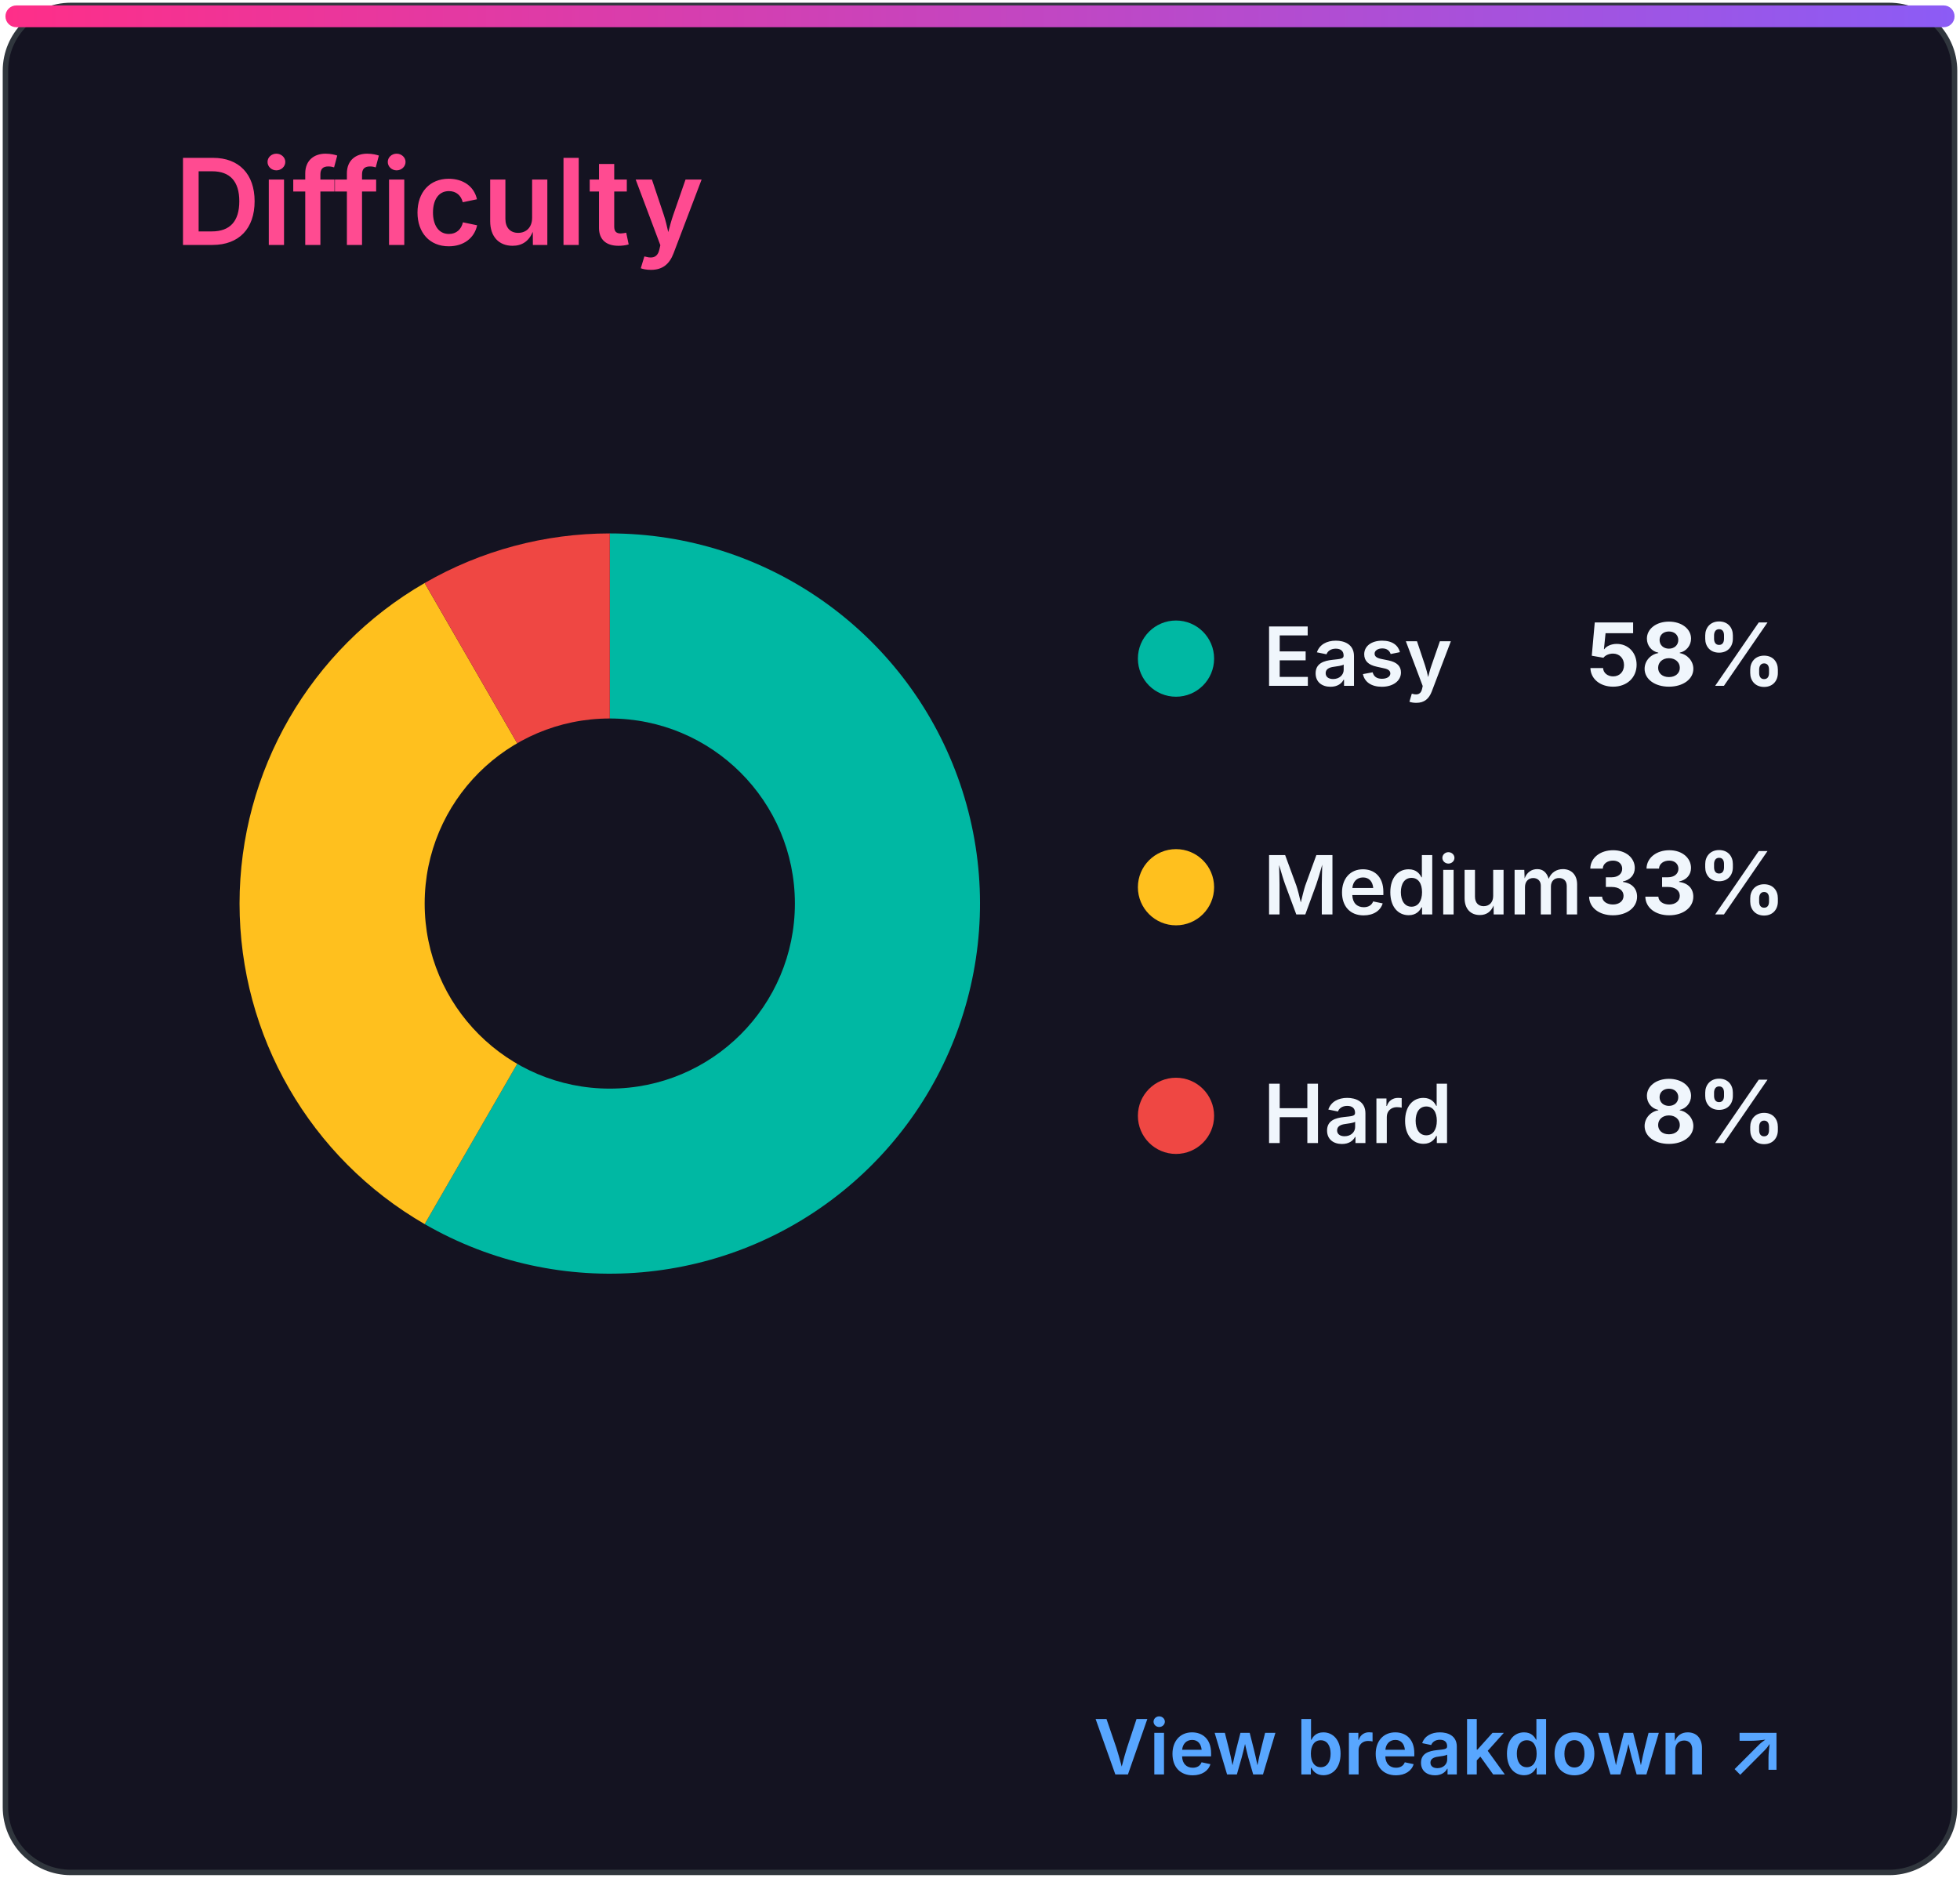
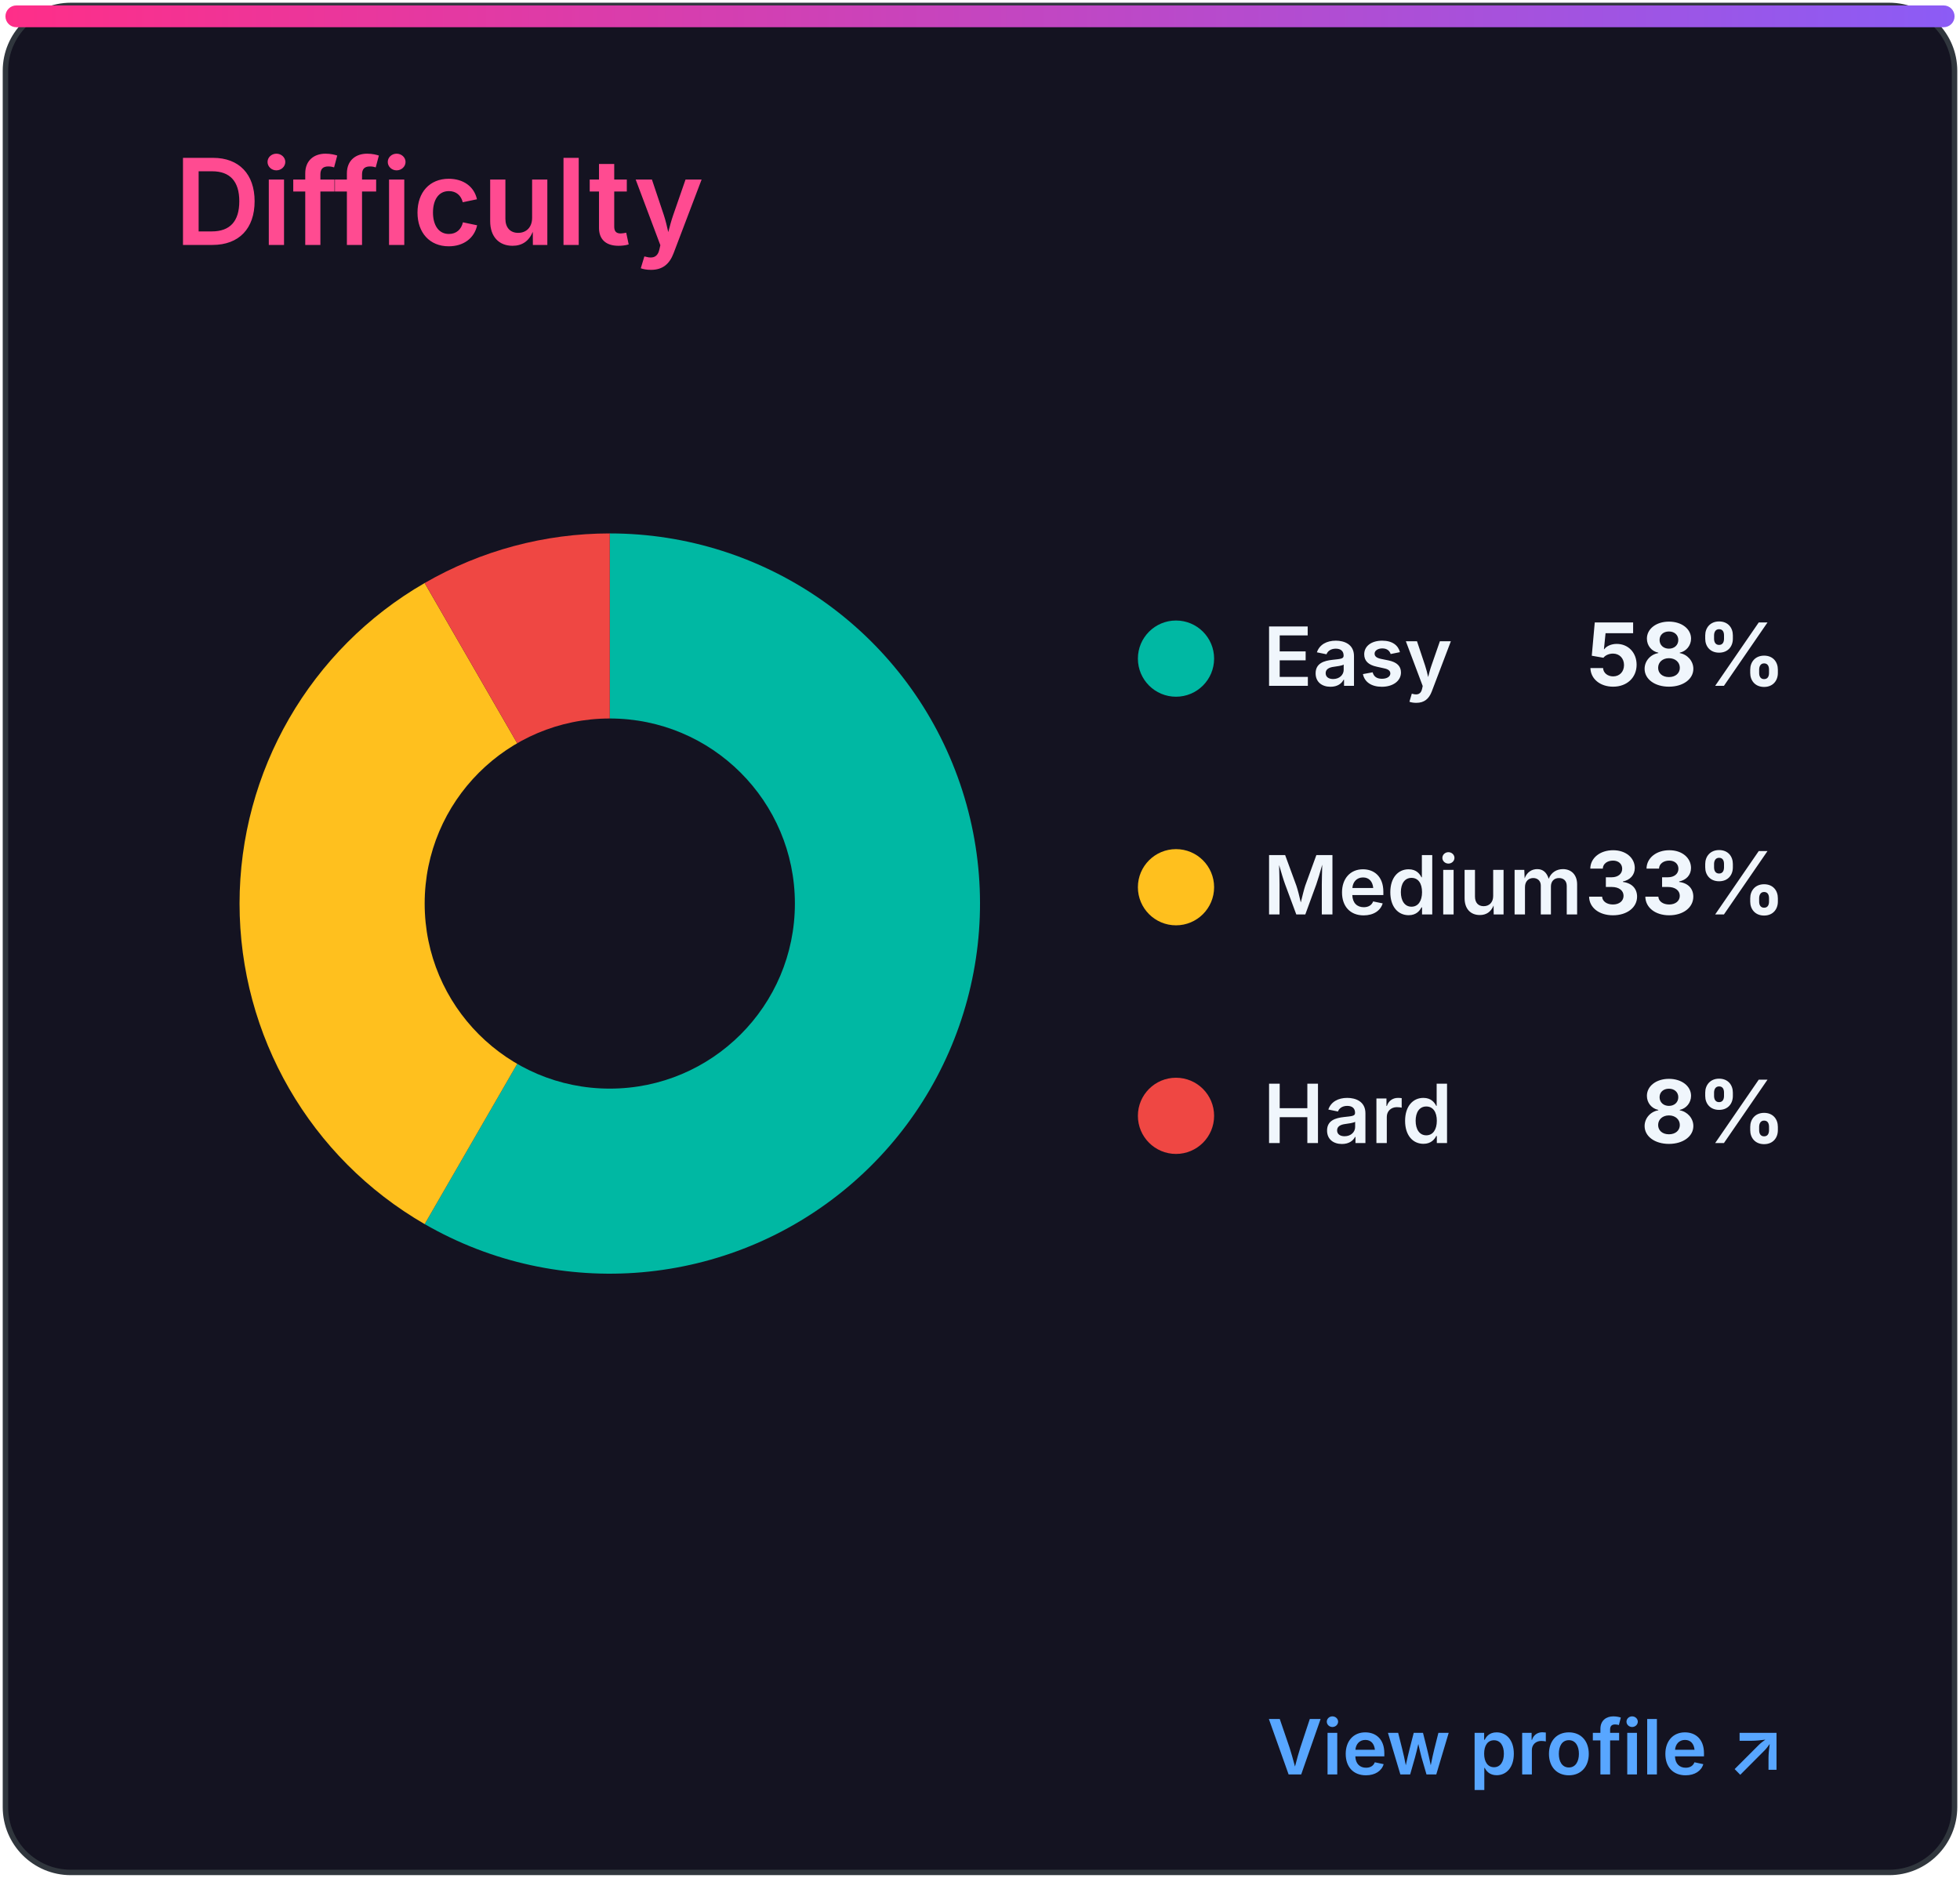
<svg xmlns="http://www.w3.org/2000/svg" width="360" height="345" viewBox="0 0 360 345" role="img" aria-labelledby="title desc">
  <defs>
    <linearGradient id="accent" x1="0" x2="1">
      <stop stop-color="#ff2e88" />
      <stop offset="1" stop-color="#8b5cf6" />
    </linearGradient>
    <clipPath id="bar">
      <rect x="32" y="82" width="296" height="8" rx="4" />
    </clipPath>
    <style>
.heading{font:600 22px -apple-system,BlinkMacSystemFont,'Segoe UI',sans-serif;fill:#ff4b91}
.eyebrow{font:600 10px -apple-system,BlinkMacSystemFont,'Segoe UI',sans-serif;letter-spacing:1.2px;fill:#8b949e}
.total{font:700 52px -apple-system,BlinkMacSystemFont,'Segoe UI',sans-serif;fill:#f0f6fc}
.metric{font:600 15px -apple-system,BlinkMacSystemFont,'Segoe UI',sans-serif;fill:#f0f6fc}
.count{font:700 16px -apple-system,BlinkMacSystemFont,'Segoe UI',sans-serif;fill:#f0f6fc}
.muted{font:500 13px -apple-system,BlinkMacSystemFont,'Segoe UI',sans-serif;fill:#8b949e}
.language{font:700 31px -apple-system,BlinkMacSystemFont,'Segoe UI',sans-serif;fill:#f0f6fc}
.link{font:600 14px -apple-system,BlinkMacSystemFont,'Segoe UI',sans-serif;fill:#58a6ff}
</style>
  </defs>
  <rect x="1" y="1" width="358" height="343" rx="12" fill="#141321" stroke="#30363d" />
  <rect x="1" y="1" width="358" height="4" rx="2" fill="url(#accent)" />
  <text x="32" y="45" class="heading">Difficulty</text>
  <path d="M 112 166 L 112.00 98.00 A 68 68 0 1 1 78.00 224.89 Z" fill="#00b8a3" />
  <path d="M 112 166 L 78.00 224.89 A 68 68 0 0 1 78.00 107.11 Z" fill="#ffc01e" />
  <path d="M 112 166 L 78.00 107.11 A 68 68 0 0 1 112.00 98.00 Z" fill="#ef4743" />
  <circle cx="112" cy="166" r="34" fill="#141321" />
  <circle cx="216" cy="121" r="7" fill="#00b8a3" />
  <text x="232" y="126" class="metric">Easy</text>
  <text x="328" y="126" class="count" text-anchor="end">58%</text>
  <circle cx="216" cy="163" r="7" fill="#ffc01e" />
  <text x="232" y="168" class="metric">Medium</text>
  <text x="328" y="168" class="count" text-anchor="end">33%</text>
  <circle cx="216" cy="205" r="7" fill="#ef4743" />
  <text x="232" y="210" class="metric">Hard</text>
  <text x="328" y="210" class="count" text-anchor="end">8%</text>
-   <text x="328" y="326" class="link" text-anchor="end">View breakdown ↗</text>
+   <text x="328" y="326" class="link" text-anchor="end">View profile ↗</text>
</svg>
